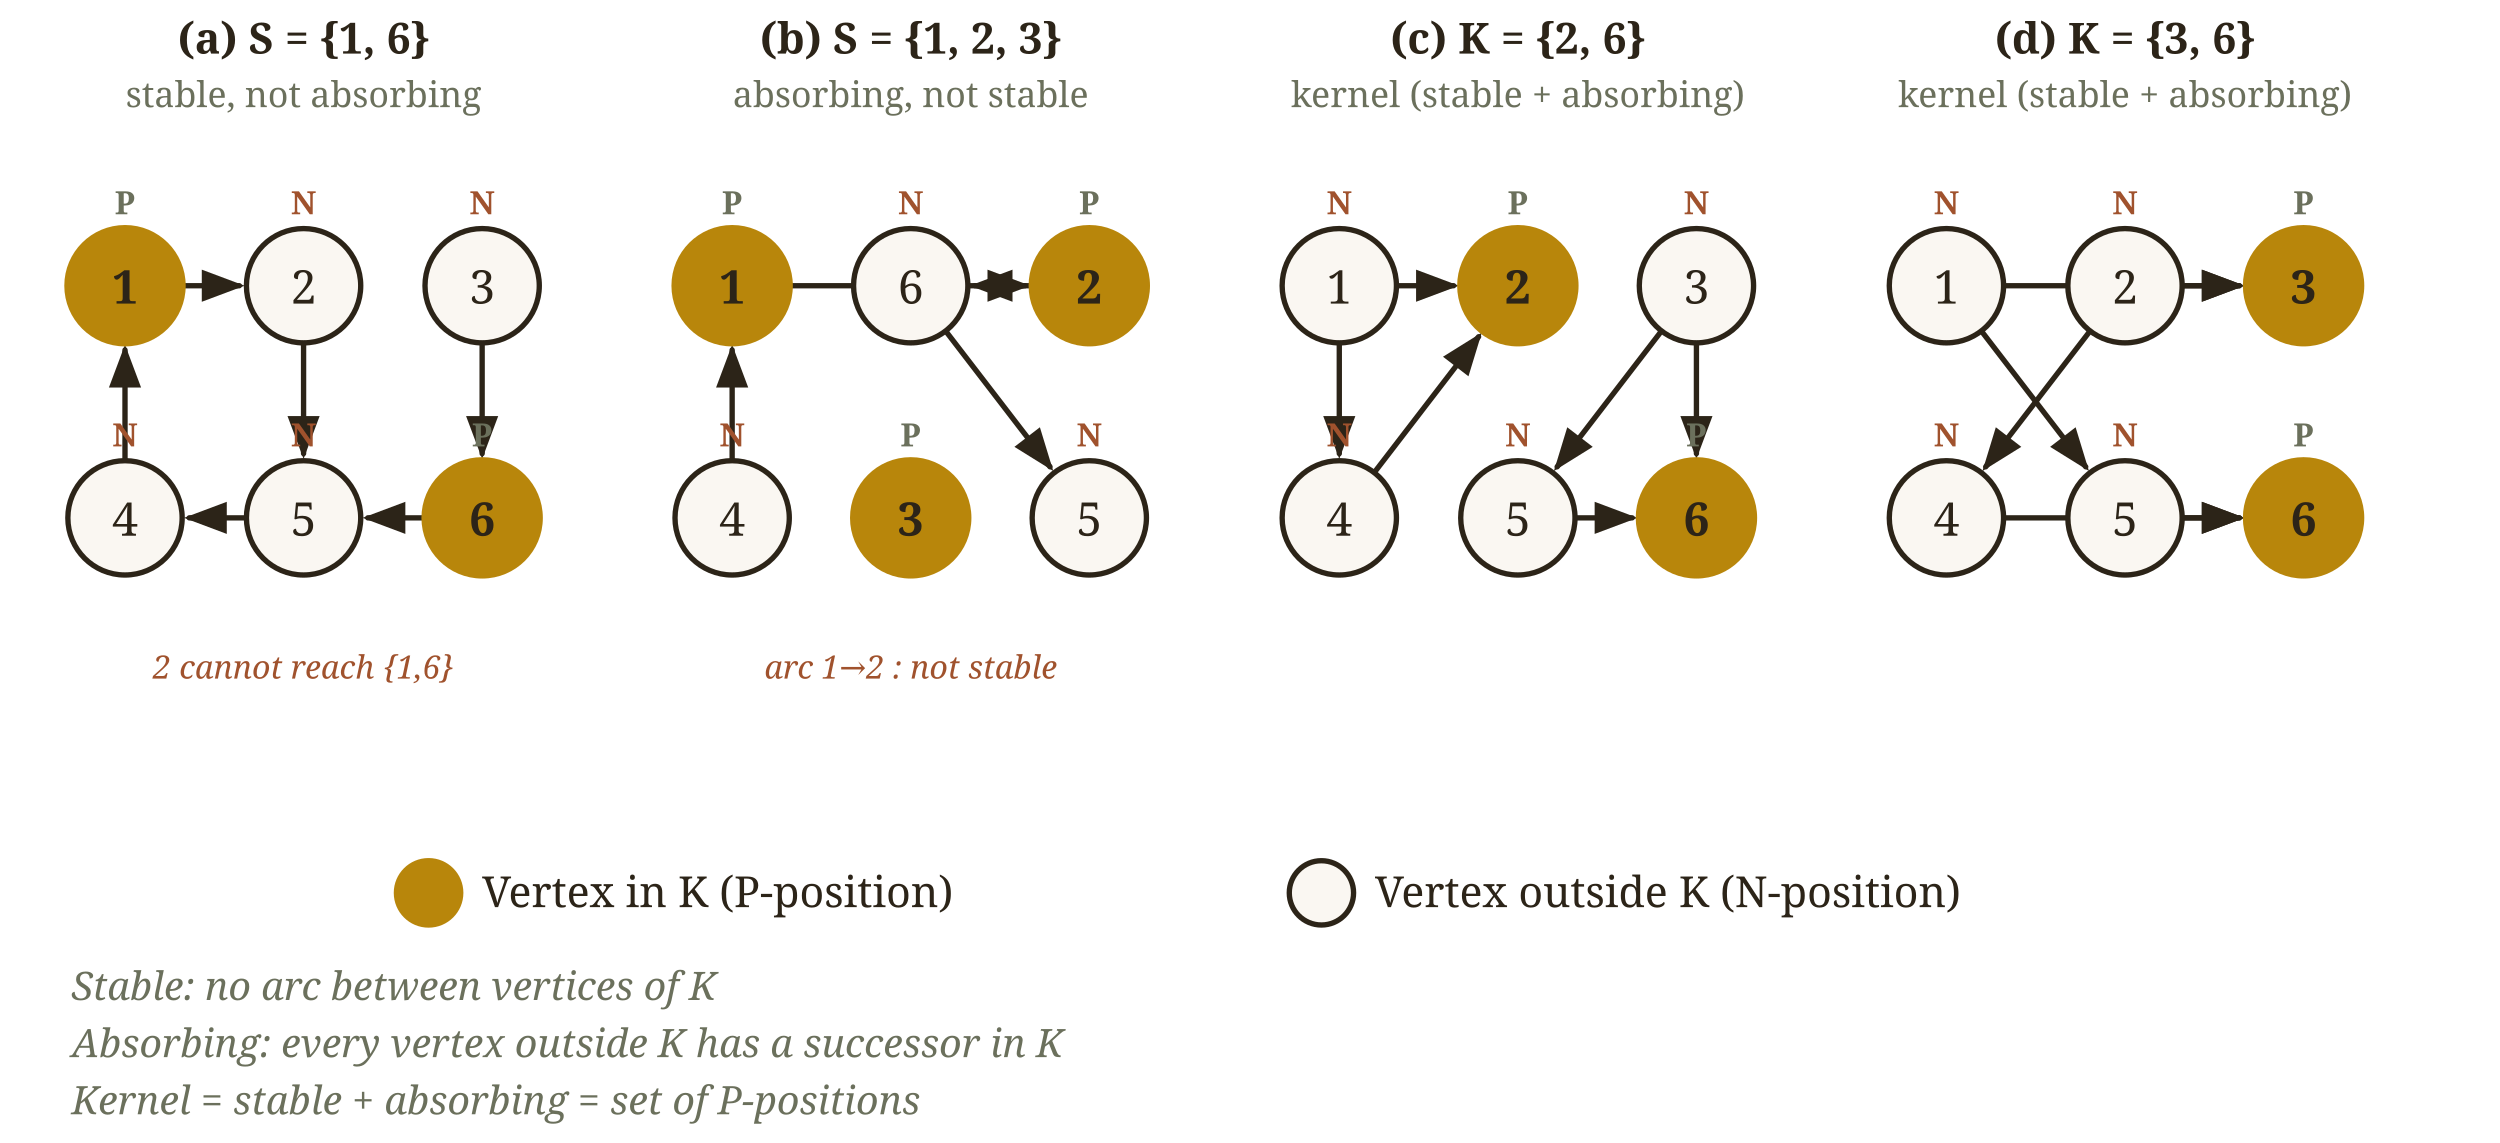
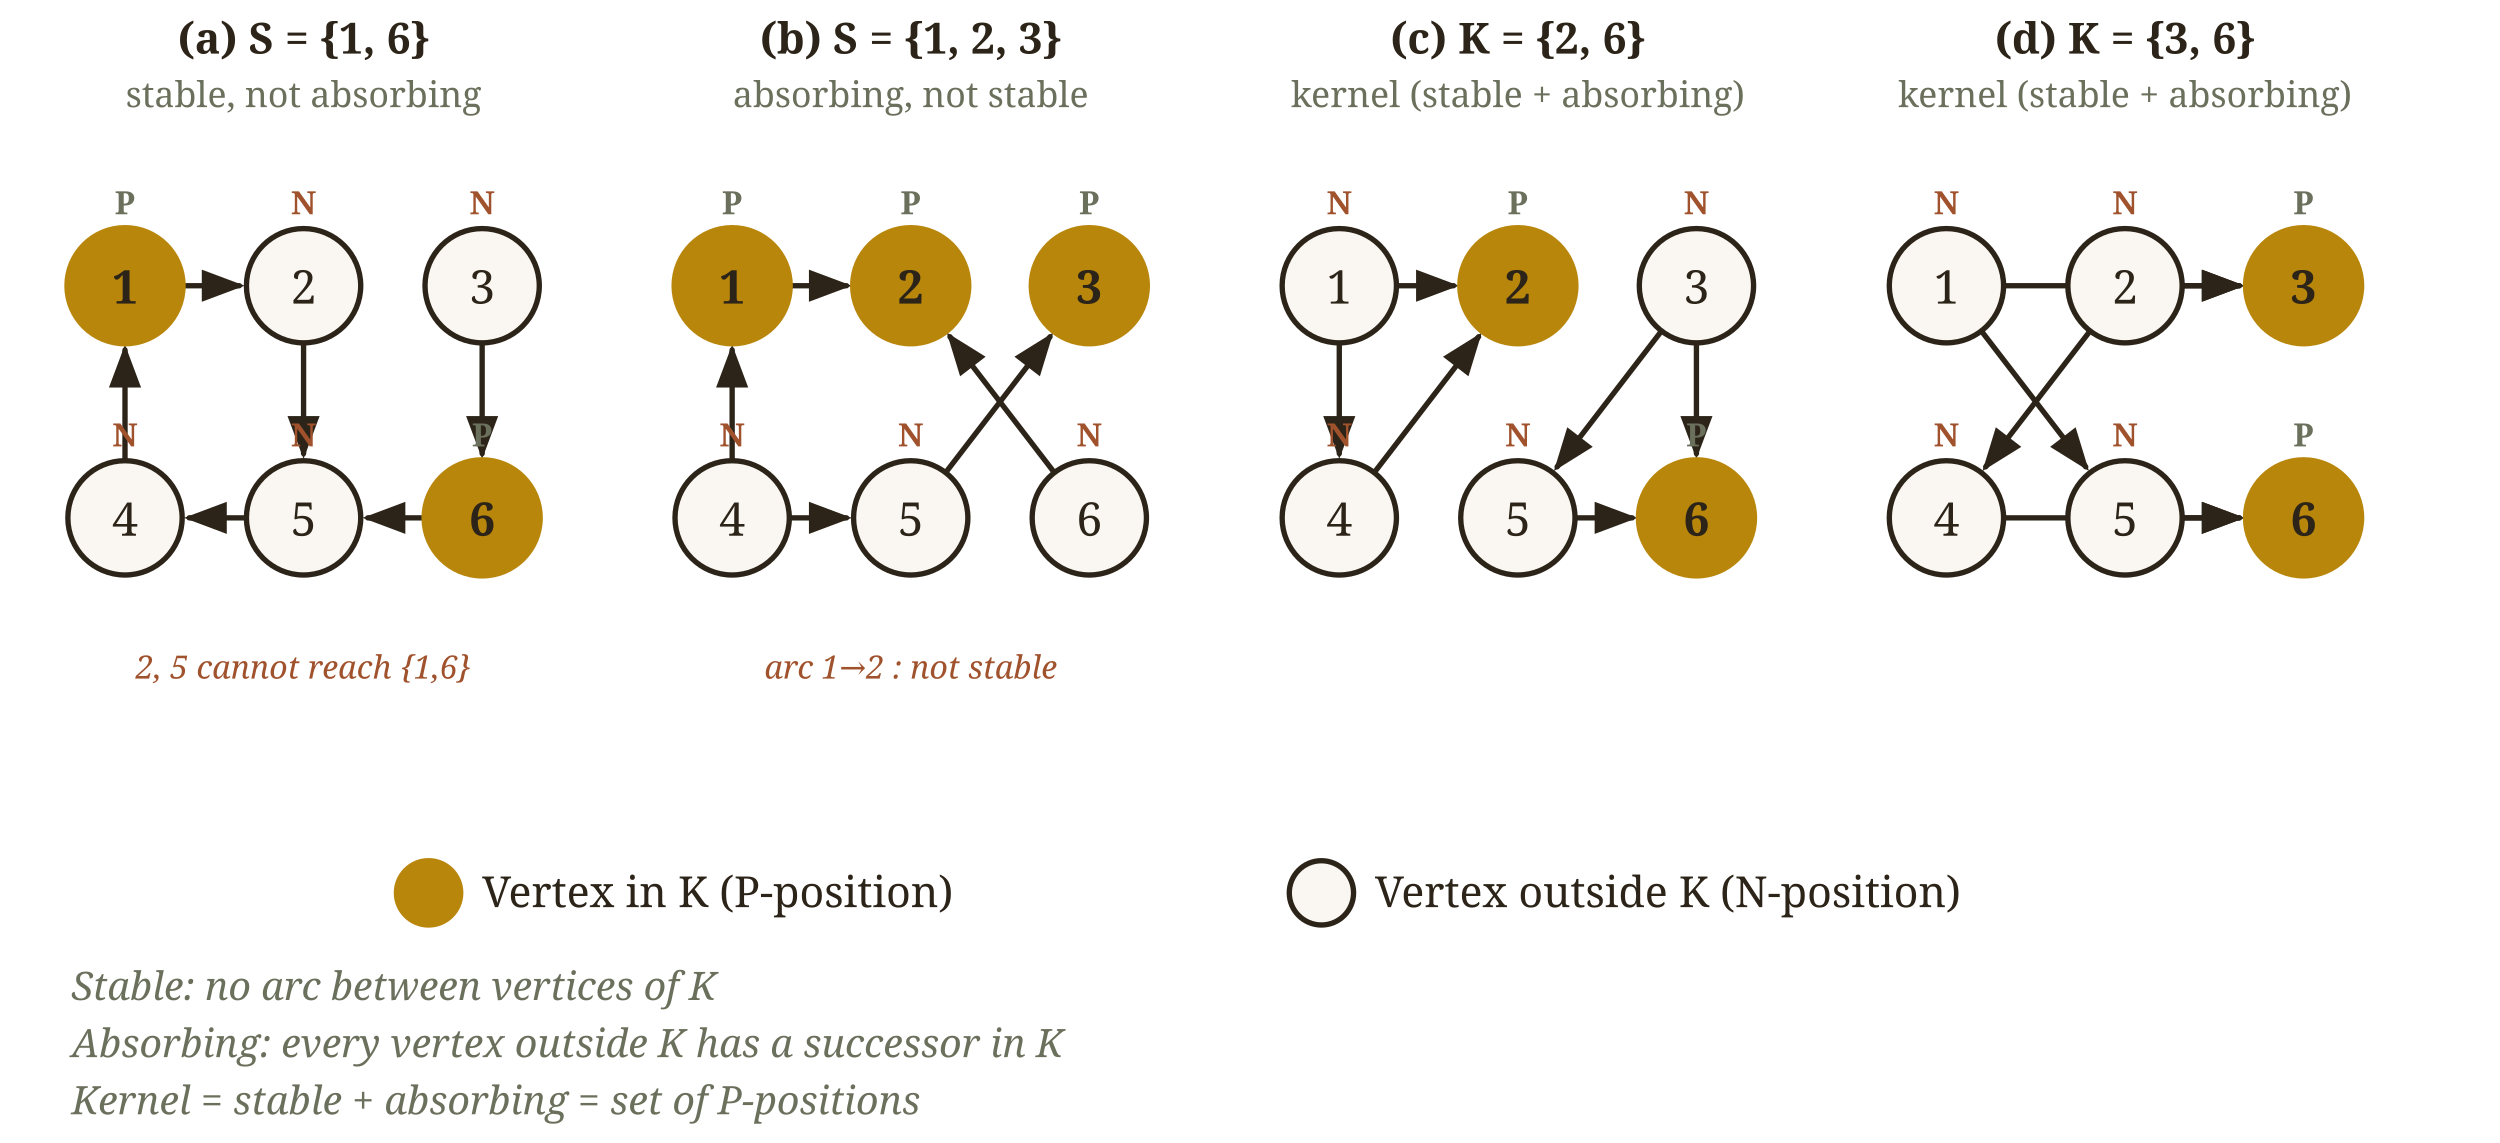
<svg xmlns="http://www.w3.org/2000/svg" width="700" height="320" viewBox="0 0 700 320">
  <style>
-   @media (prefers-color-scheme: dark) {
-     .bg { fill: #1C1917; }
-     .txt { fill: #E8E0D4; }
-     .txt-sec { fill: #8B9A6B; }
-     .accent { fill: #D4A843; }
-     .accent-stroke { stroke: #D4A843; }
-     .sienna { fill: #C97A50; }
-     .sienna-stroke { stroke: #C97A50; }
-     .olive { fill: #8B9A6B; }
-     .olive-stroke { stroke: #8B9A6B; }
-     .border-stroke { stroke: #44403C; }
-     .line { stroke: #E8E0D4; }
-     .line-light { stroke: #44403C; }
-     .node-fill { fill: #1C1917; }
-     .node-stroke { stroke: #E8E0D4; }
-     .accent-bg { fill: #D4A843; fill-opacity: 0.2; }
-     .olive-bg { fill: #8B9A6B; fill-opacity: 0.2; }
-     .sienna-bg { fill: #C97A50; fill-opacity: 0.2; }
-     .marker-dark { fill: #E8E0D4; }
-     .marker-accent { fill: #D4A843; }
-     .marker-olive { fill: #8B9A6B; }
-     .marker-sienna { fill: #C97A50; }
-     .xor-bg { fill: #D4A843; fill-opacity: 0.12; }
-     .highlight-bg { fill: #D4A843; fill-opacity: 0.08; }
-     .kernel-fill { fill: #D4A843; }
-     .p-fill { fill: #8B9A6B; }
-     .n-fill { fill: #C97A50; }
-   }
-   .dark .bg { fill: #1C1917; }
-   .dark .txt { fill: #E8E0D4; }
+   .dark .bg { fill: #111111; }
+   .dark .txt { fill: #f0f0f0; }
  .dark .txt-sec { fill: #8B9A6B; }
  .dark .accent { fill: #D4A843; }
  .dark .accent-stroke { stroke: #D4A843; }
  .dark .sienna { fill: #C97A50; }
  .dark .sienna-stroke { stroke: #C97A50; }
  .dark .olive { fill: #8B9A6B; }
  .dark .olive-stroke { stroke: #8B9A6B; }
-   .dark .border-stroke { stroke: #44403C; }
-   .dark .line { stroke: #E8E0D4; }
-   .dark .line-light { stroke: #44403C; }
-   .dark .node-fill { fill: #1C1917; }
-   .dark .node-stroke { stroke: #E8E0D4; }
+   .dark .border-stroke { stroke: #2a2a2a; }
+   .dark .line { stroke: #f0f0f0; }
+   .dark .line-light { stroke: #2a2a2a; }
+   .dark .node-fill { fill: #111111; }
+   .dark .node-stroke { stroke: #f0f0f0; }
  .dark .accent-bg { fill: #D4A843; fill-opacity: 0.2; }
  .dark .olive-bg { fill: #8B9A6B; fill-opacity: 0.2; }
  .dark .sienna-bg { fill: #C97A50; fill-opacity: 0.2; }
-   .dark .marker-dark { fill: #E8E0D4; }
+   .dark .marker-dark { fill: #f0f0f0; }
  .dark .marker-accent { fill: #D4A843; }
  .dark .marker-olive { fill: #8B9A6B; }
  .dark .marker-sienna { fill: #C97A50; }
  .dark .xor-bg { fill: #D4A843; fill-opacity: 0.12; }
  .dark .highlight-bg { fill: #D4A843; fill-opacity: 0.08; }
  .dark .kernel-fill { fill: #D4A843; }
  .dark .p-fill { fill: #8B9A6B; }
  .dark .n-fill { fill: #C97A50; }
</style>
  <defs>
    <marker id="arr" markerWidth="8" markerHeight="6" refX="7" refY="3" orient="auto">
      <polygon points="0 0, 8 3, 0 6" class="marker-dark" fill="#2C2418" />
    </marker>
    <marker id="arr-accent" markerWidth="8" markerHeight="6" refX="7" refY="3" orient="auto">
      <polygon points="0 0, 8 3, 0 6" class="marker-accent" fill="#B8860B" />
    </marker>
    <marker id="arr-olive" markerWidth="8" markerHeight="6" refX="7" refY="3" orient="auto">
      <polygon points="0 0, 8 3, 0 6" class="marker-olive" fill="#6B705C" />
    </marker>
    <marker id="arr-sienna" markerWidth="8" markerHeight="6" refX="7" refY="3" orient="auto">
      <polygon points="0 0, 8 3, 0 6" class="marker-sienna" fill="#A0522D" />
    </marker>
    <filter id="shadow" x="-10%" y="-10%" width="130%" height="130%">
      <feDropShadow dx="1" dy="1" stdDeviation="1.5" flood-opacity="0.1" />
    </filter>
  </defs>
  <g transform="translate(10, 15)">
    <text x="75" y="0" text-anchor="middle" font-family="Georgia, serif" font-size="12" class="txt" fill="#2C2418" font-weight="bold" font-style="normal">(a) S = {1, 6}</text>
    <text x="75" y="15" text-anchor="middle" font-family="Georgia, serif" font-size="10" class="txt-sec" fill="#6B705C" font-weight="normal" font-style="normal">stable, not absorbing</text>
    <line x1="41.0" y1="65.0" x2="57.0" y2="65.0" class="line" stroke="#2C2418" stroke-width="1.5" stroke-opacity="1" stroke-linecap="round" marker-end="url(#arr)" />
    <line x1="125.0" y1="81.0" x2="125.0" y2="112.0" class="line" stroke="#2C2418" stroke-width="1.5" stroke-opacity="1" stroke-linecap="round" marker-end="url(#arr)" />
    <line x1="25.0" y1="114.0" x2="25.0" y2="83.0" class="line" stroke="#2C2418" stroke-width="1.5" stroke-opacity="1" stroke-linecap="round" marker-end="url(#arr)" />
    <line x1="59.0" y1="130.0" x2="43.0" y2="130.0" class="line" stroke="#2C2418" stroke-width="1.5" stroke-opacity="1" stroke-linecap="round" marker-end="url(#arr)" />
    <line x1="109.0" y1="130.0" x2="93.0" y2="130.0" class="line" stroke="#2C2418" stroke-width="1.5" stroke-opacity="1" stroke-linecap="round" marker-end="url(#arr)" />
    <line x1="75.0" y1="81.0" x2="75.0" y2="112.0" class="line" stroke="#2C2418" stroke-width="1.5" stroke-opacity="1" stroke-linecap="round" marker-end="url(#arr)" />
    <circle cx="25" cy="65" r="16" class="kernel-fill accent-stroke" fill="#B8860B" stroke="#B8860B" stroke-width="2" fill-opacity="1" />
    <text x="25" y="70" text-anchor="middle" font-family="Georgia, serif" font-size="13" class="txt" fill="#2C2418" font-weight="bold" font-style="normal">1</text>
    <text x="25" y="45" text-anchor="middle" font-family="Georgia, serif" font-size="9" class="olive" fill="#6B705C" font-weight="bold" font-style="normal">P</text>
    <circle cx="75" cy="65" r="16" class="node-fill node-stroke" fill="#FAF7F2" stroke="#2C2418" stroke-width="1.5" fill-opacity="1" />
    <text x="75" y="70" text-anchor="middle" font-family="Georgia, serif" font-size="13" class="txt" fill="#2C2418" font-weight="normal" font-style="normal">2</text>
    <text x="75" y="45" text-anchor="middle" font-family="Georgia, serif" font-size="9" class="sienna" fill="#A0522D" font-weight="bold" font-style="normal">N</text>
    <circle cx="125" cy="65" r="16" class="node-fill node-stroke" fill="#FAF7F2" stroke="#2C2418" stroke-width="1.5" fill-opacity="1" />
    <text x="125" y="70" text-anchor="middle" font-family="Georgia, serif" font-size="13" class="txt" fill="#2C2418" font-weight="normal" font-style="normal">3</text>
    <text x="125" y="45" text-anchor="middle" font-family="Georgia, serif" font-size="9" class="sienna" fill="#A0522D" font-weight="bold" font-style="normal">N</text>
    <circle cx="25" cy="130" r="16" class="node-fill node-stroke" fill="#FAF7F2" stroke="#2C2418" stroke-width="1.5" fill-opacity="1" />
    <text x="25" y="135" text-anchor="middle" font-family="Georgia, serif" font-size="13" class="txt" fill="#2C2418" font-weight="normal" font-style="normal">4</text>
    <text x="25" y="110" text-anchor="middle" font-family="Georgia, serif" font-size="9" class="sienna" fill="#A0522D" font-weight="bold" font-style="normal">N</text>
    <circle cx="75" cy="130" r="16" class="node-fill node-stroke" fill="#FAF7F2" stroke="#2C2418" stroke-width="1.5" fill-opacity="1" />
    <text x="75" y="135" text-anchor="middle" font-family="Georgia, serif" font-size="13" class="txt" fill="#2C2418" font-weight="normal" font-style="normal">5</text>
    <text x="75" y="110" text-anchor="middle" font-family="Georgia, serif" font-size="9" class="sienna" fill="#A0522D" font-weight="bold" font-style="normal">N</text>
    <circle cx="125" cy="130" r="16" class="kernel-fill accent-stroke" fill="#B8860B" stroke="#B8860B" stroke-width="2" fill-opacity="1" />
    <text x="125" y="135" text-anchor="middle" font-family="Georgia, serif" font-size="13" class="txt" fill="#2C2418" font-weight="bold" font-style="normal">6</text>
    <text x="125" y="110" text-anchor="middle" font-family="Georgia, serif" font-size="9" class="olive" fill="#6B705C" font-weight="bold" font-style="normal">P</text>
-     <text x="75" y="175" text-anchor="middle" font-family="Georgia, serif" font-size="9" class="sienna" fill="#A0522D" font-weight="normal" font-style="italic">2 cannot reach {1,6}</text>
+     <text x="75" y="175" text-anchor="middle" font-family="Georgia, serif" font-size="9" class="sienna" fill="#A0522D" font-weight="normal" font-style="italic">2, 5 cannot reach {1,6}</text>
  </g>
  <g transform="translate(180, 15)">
    <text x="75" y="0" text-anchor="middle" font-family="Georgia, serif" font-size="12" class="txt" fill="#2C2418" font-weight="bold" font-style="normal">(b) S = {1, 2, 3}</text>
    <text x="75" y="15" text-anchor="middle" font-family="Georgia, serif" font-size="10" class="txt-sec" fill="#6B705C" font-weight="normal" font-style="normal">absorbing, not stable</text>
+     <line x1="41.0" y1="65.0" x2="57.0" y2="65.0" class="line" stroke="#2C2418" stroke-width="1.5" stroke-opacity="1" stroke-linecap="round" marker-end="url(#arr)" />
    <line x1="25.0" y1="114.0" x2="25.0" y2="83.0" class="line" stroke="#2C2418" stroke-width="1.5" stroke-opacity="1" stroke-linecap="round" marker-end="url(#arr)" />
-     <line x1="84.8" y1="77.7" x2="114.0" y2="115.7" class="line" stroke="#2C2418" stroke-width="1.5" stroke-opacity="1" stroke-linecap="round" marker-end="url(#arr)" />
-     <line x1="109.0" y1="65.0" x2="93.0" y2="65.0" class="line" stroke="#2C2418" stroke-width="1.5" stroke-opacity="1" stroke-linecap="round" marker-end="url(#arr)" />
-     <line x1="41.0" y1="65.0" x2="107.0" y2="65.0" class="line" stroke="#2C2418" stroke-width="1.5" stroke-opacity="1" stroke-linecap="round" marker-end="url(#arr)" />
+     <line x1="84.8" y1="117.3" x2="114.0" y2="79.3" class="line" stroke="#2C2418" stroke-width="1.5" stroke-opacity="1" stroke-linecap="round" marker-end="url(#arr)" />
+     <line x1="115.2" y1="117.3" x2="86.0" y2="79.3" class="line" stroke="#2C2418" stroke-width="1.5" stroke-opacity="1" stroke-linecap="round" marker-end="url(#arr)" />
+     <line x1="41.0" y1="130.0" x2="57.0" y2="130.0" class="line" stroke="#2C2418" stroke-width="1.5" stroke-opacity="1" stroke-linecap="round" marker-end="url(#arr)" />
    <circle cx="25" cy="65" r="16" class="kernel-fill accent-stroke" fill="#B8860B" stroke="#B8860B" stroke-width="2" fill-opacity="1" />
    <text x="25" y="70" text-anchor="middle" font-family="Georgia, serif" font-size="13" class="txt" fill="#2C2418" font-weight="bold" font-style="normal">1</text>
    <text x="25" y="45" text-anchor="middle" font-family="Georgia, serif" font-size="9" class="olive" fill="#6B705C" font-weight="bold" font-style="normal">P</text>
-     <circle cx="75" cy="65" r="16" class="node-fill node-stroke" fill="#FAF7F2" stroke="#2C2418" stroke-width="1.5" fill-opacity="1" />
-     <text x="75" y="70" text-anchor="middle" font-family="Georgia, serif" font-size="13" class="txt" fill="#2C2418" font-weight="normal" font-style="normal">6</text>
-     <text x="75" y="45" text-anchor="middle" font-family="Georgia, serif" font-size="9" class="sienna" fill="#A0522D" font-weight="bold" font-style="normal">N</text>
+     <circle cx="75" cy="65" r="16" class="kernel-fill accent-stroke" fill="#B8860B" stroke="#B8860B" stroke-width="2" fill-opacity="1" />
+     <text x="75" y="70" text-anchor="middle" font-family="Georgia, serif" font-size="13" class="txt" fill="#2C2418" font-weight="bold" font-style="normal">2</text>
+     <text x="75" y="45" text-anchor="middle" font-family="Georgia, serif" font-size="9" class="olive" fill="#6B705C" font-weight="bold" font-style="normal">P</text>
    <circle cx="125" cy="65" r="16" class="kernel-fill accent-stroke" fill="#B8860B" stroke="#B8860B" stroke-width="2" fill-opacity="1" />
-     <text x="125" y="70" text-anchor="middle" font-family="Georgia, serif" font-size="13" class="txt" fill="#2C2418" font-weight="bold" font-style="normal">2</text>
+     <text x="125" y="70" text-anchor="middle" font-family="Georgia, serif" font-size="13" class="txt" fill="#2C2418" font-weight="bold" font-style="normal">3</text>
    <text x="125" y="45" text-anchor="middle" font-family="Georgia, serif" font-size="9" class="olive" fill="#6B705C" font-weight="bold" font-style="normal">P</text>
    <circle cx="25" cy="130" r="16" class="node-fill node-stroke" fill="#FAF7F2" stroke="#2C2418" stroke-width="1.5" fill-opacity="1" />
    <text x="25" y="135" text-anchor="middle" font-family="Georgia, serif" font-size="13" class="txt" fill="#2C2418" font-weight="normal" font-style="normal">4</text>
    <text x="25" y="110" text-anchor="middle" font-family="Georgia, serif" font-size="9" class="sienna" fill="#A0522D" font-weight="bold" font-style="normal">N</text>
-     <circle cx="75" cy="130" r="16" class="kernel-fill accent-stroke" fill="#B8860B" stroke="#B8860B" stroke-width="2" fill-opacity="1" />
-     <text x="75" y="135" text-anchor="middle" font-family="Georgia, serif" font-size="13" class="txt" fill="#2C2418" font-weight="bold" font-style="normal">3</text>
-     <text x="75" y="110" text-anchor="middle" font-family="Georgia, serif" font-size="9" class="olive" fill="#6B705C" font-weight="bold" font-style="normal">P</text>
+     <circle cx="75" cy="130" r="16" class="node-fill node-stroke" fill="#FAF7F2" stroke="#2C2418" stroke-width="1.5" fill-opacity="1" />
+     <text x="75" y="135" text-anchor="middle" font-family="Georgia, serif" font-size="13" class="txt" fill="#2C2418" font-weight="normal" font-style="normal">5</text>
+     <text x="75" y="110" text-anchor="middle" font-family="Georgia, serif" font-size="9" class="sienna" fill="#A0522D" font-weight="bold" font-style="normal">N</text>
    <circle cx="125" cy="130" r="16" class="node-fill node-stroke" fill="#FAF7F2" stroke="#2C2418" stroke-width="1.5" fill-opacity="1" />
-     <text x="125" y="135" text-anchor="middle" font-family="Georgia, serif" font-size="13" class="txt" fill="#2C2418" font-weight="normal" font-style="normal">5</text>
+     <text x="125" y="135" text-anchor="middle" font-family="Georgia, serif" font-size="13" class="txt" fill="#2C2418" font-weight="normal" font-style="normal">6</text>
    <text x="125" y="110" text-anchor="middle" font-family="Georgia, serif" font-size="9" class="sienna" fill="#A0522D" font-weight="bold" font-style="normal">N</text>
    <text x="75" y="175" text-anchor="middle" font-family="Georgia, serif" font-size="9" class="sienna" fill="#A0522D" font-weight="normal" font-style="italic">arc 1→2 : not stable</text>
  </g>
  <g transform="translate(350, 15)">
    <text x="75" y="0" text-anchor="middle" font-family="Georgia, serif" font-size="12" class="txt" fill="#2C2418" font-weight="bold" font-style="normal">(c) K = {2, 6}</text>
    <text x="75" y="15" text-anchor="middle" font-family="Georgia, serif" font-size="10" class="txt-sec" fill="#6B705C" font-weight="normal" font-style="normal">kernel (stable + absorbing)</text>
    <line x1="41.0" y1="65.0" x2="57.0" y2="65.0" class="line" stroke="#2C2418" stroke-width="1.5" stroke-opacity="1" stroke-linecap="round" marker-end="url(#arr)" />
    <line x1="125.0" y1="81.0" x2="125.0" y2="112.0" class="line" stroke="#2C2418" stroke-width="1.5" stroke-opacity="1" stroke-linecap="round" marker-end="url(#arr)" />
    <line x1="34.8" y1="117.3" x2="64.0" y2="79.3" class="line" stroke="#2C2418" stroke-width="1.5" stroke-opacity="1" stroke-linecap="round" marker-end="url(#arr)" />
    <line x1="91.0" y1="130.0" x2="107.0" y2="130.0" class="line" stroke="#2C2418" stroke-width="1.5" stroke-opacity="1" stroke-linecap="round" marker-end="url(#arr)" />
    <line x1="25.0" y1="81.0" x2="25.0" y2="112.0" class="line" stroke="#2C2418" stroke-width="1.5" stroke-opacity="1" stroke-linecap="round" marker-end="url(#arr)" />
    <line x1="115.2" y1="77.7" x2="86.0" y2="115.7" class="line" stroke="#2C2418" stroke-width="1.5" stroke-opacity="1" stroke-linecap="round" marker-end="url(#arr)" />
    <circle cx="25" cy="65" r="16" class="node-fill node-stroke" fill="#FAF7F2" stroke="#2C2418" stroke-width="1.5" fill-opacity="1" />
    <text x="25" y="70" text-anchor="middle" font-family="Georgia, serif" font-size="13" class="txt" fill="#2C2418" font-weight="normal" font-style="normal">1</text>
    <text x="25" y="45" text-anchor="middle" font-family="Georgia, serif" font-size="9" class="sienna" fill="#A0522D" font-weight="bold" font-style="normal">N</text>
    <circle cx="75" cy="65" r="16" class="kernel-fill accent-stroke" fill="#B8860B" stroke="#B8860B" stroke-width="2" fill-opacity="1" />
    <text x="75" y="70" text-anchor="middle" font-family="Georgia, serif" font-size="13" class="txt" fill="#2C2418" font-weight="bold" font-style="normal">2</text>
    <text x="75" y="45" text-anchor="middle" font-family="Georgia, serif" font-size="9" class="olive" fill="#6B705C" font-weight="bold" font-style="normal">P</text>
    <circle cx="125" cy="65" r="16" class="node-fill node-stroke" fill="#FAF7F2" stroke="#2C2418" stroke-width="1.5" fill-opacity="1" />
    <text x="125" y="70" text-anchor="middle" font-family="Georgia, serif" font-size="13" class="txt" fill="#2C2418" font-weight="normal" font-style="normal">3</text>
    <text x="125" y="45" text-anchor="middle" font-family="Georgia, serif" font-size="9" class="sienna" fill="#A0522D" font-weight="bold" font-style="normal">N</text>
    <circle cx="25" cy="130" r="16" class="node-fill node-stroke" fill="#FAF7F2" stroke="#2C2418" stroke-width="1.5" fill-opacity="1" />
    <text x="25" y="135" text-anchor="middle" font-family="Georgia, serif" font-size="13" class="txt" fill="#2C2418" font-weight="normal" font-style="normal">4</text>
    <text x="25" y="110" text-anchor="middle" font-family="Georgia, serif" font-size="9" class="sienna" fill="#A0522D" font-weight="bold" font-style="normal">N</text>
    <circle cx="75" cy="130" r="16" class="node-fill node-stroke" fill="#FAF7F2" stroke="#2C2418" stroke-width="1.5" fill-opacity="1" />
    <text x="75" y="135" text-anchor="middle" font-family="Georgia, serif" font-size="13" class="txt" fill="#2C2418" font-weight="normal" font-style="normal">5</text>
    <text x="75" y="110" text-anchor="middle" font-family="Georgia, serif" font-size="9" class="sienna" fill="#A0522D" font-weight="bold" font-style="normal">N</text>
    <circle cx="125" cy="130" r="16" class="kernel-fill accent-stroke" fill="#B8860B" stroke="#B8860B" stroke-width="2" fill-opacity="1" />
    <text x="125" y="135" text-anchor="middle" font-family="Georgia, serif" font-size="13" class="txt" fill="#2C2418" font-weight="bold" font-style="normal">6</text>
    <text x="125" y="110" text-anchor="middle" font-family="Georgia, serif" font-size="9" class="olive" fill="#6B705C" font-weight="bold" font-style="normal">P</text>
  </g>
  <g transform="translate(520, 15)">
    <text x="75" y="0" text-anchor="middle" font-family="Georgia, serif" font-size="12" class="txt" fill="#2C2418" font-weight="bold" font-style="normal">(d) K = {3, 6}</text>
    <text x="75" y="15" text-anchor="middle" font-family="Georgia, serif" font-size="10" class="txt-sec" fill="#6B705C" font-weight="normal" font-style="normal">kernel (stable + absorbing)</text>
    <line x1="41.0" y1="65.0" x2="107.0" y2="65.0" class="line" stroke="#2C2418" stroke-width="1.5" stroke-opacity="1" stroke-linecap="round" marker-end="url(#arr)" />
    <line x1="91.0" y1="65.0" x2="107.0" y2="65.0" class="line" stroke="#2C2418" stroke-width="1.5" stroke-opacity="1" stroke-linecap="round" marker-end="url(#arr)" />
    <line x1="41.0" y1="130.0" x2="107.0" y2="130.0" class="line" stroke="#2C2418" stroke-width="1.5" stroke-opacity="1" stroke-linecap="round" marker-end="url(#arr)" />
    <line x1="91.0" y1="130.0" x2="107.0" y2="130.0" class="line" stroke="#2C2418" stroke-width="1.5" stroke-opacity="1" stroke-linecap="round" marker-end="url(#arr)" />
    <line x1="34.8" y1="77.7" x2="64.0" y2="115.7" class="line" stroke="#2C2418" stroke-width="1.5" stroke-opacity="1" stroke-linecap="round" marker-end="url(#arr)" />
    <line x1="65.2" y1="77.7" x2="36.0" y2="115.7" class="line" stroke="#2C2418" stroke-width="1.5" stroke-opacity="1" stroke-linecap="round" marker-end="url(#arr)" />
    <circle cx="25" cy="65" r="16" class="node-fill node-stroke" fill="#FAF7F2" stroke="#2C2418" stroke-width="1.5" fill-opacity="1" />
    <text x="25" y="70" text-anchor="middle" font-family="Georgia, serif" font-size="13" class="txt" fill="#2C2418" font-weight="normal" font-style="normal">1</text>
    <text x="25" y="45" text-anchor="middle" font-family="Georgia, serif" font-size="9" class="sienna" fill="#A0522D" font-weight="bold" font-style="normal">N</text>
    <circle cx="75" cy="65" r="16" class="node-fill node-stroke" fill="#FAF7F2" stroke="#2C2418" stroke-width="1.5" fill-opacity="1" />
    <text x="75" y="70" text-anchor="middle" font-family="Georgia, serif" font-size="13" class="txt" fill="#2C2418" font-weight="normal" font-style="normal">2</text>
    <text x="75" y="45" text-anchor="middle" font-family="Georgia, serif" font-size="9" class="sienna" fill="#A0522D" font-weight="bold" font-style="normal">N</text>
    <circle cx="125" cy="65" r="16" class="kernel-fill accent-stroke" fill="#B8860B" stroke="#B8860B" stroke-width="2" fill-opacity="1" />
    <text x="125" y="70" text-anchor="middle" font-family="Georgia, serif" font-size="13" class="txt" fill="#2C2418" font-weight="bold" font-style="normal">3</text>
    <text x="125" y="45" text-anchor="middle" font-family="Georgia, serif" font-size="9" class="olive" fill="#6B705C" font-weight="bold" font-style="normal">P</text>
    <circle cx="25" cy="130" r="16" class="node-fill node-stroke" fill="#FAF7F2" stroke="#2C2418" stroke-width="1.5" fill-opacity="1" />
    <text x="25" y="135" text-anchor="middle" font-family="Georgia, serif" font-size="13" class="txt" fill="#2C2418" font-weight="normal" font-style="normal">4</text>
    <text x="25" y="110" text-anchor="middle" font-family="Georgia, serif" font-size="9" class="sienna" fill="#A0522D" font-weight="bold" font-style="normal">N</text>
    <circle cx="75" cy="130" r="16" class="node-fill node-stroke" fill="#FAF7F2" stroke="#2C2418" stroke-width="1.5" fill-opacity="1" />
    <text x="75" y="135" text-anchor="middle" font-family="Georgia, serif" font-size="13" class="txt" fill="#2C2418" font-weight="normal" font-style="normal">5</text>
    <text x="75" y="110" text-anchor="middle" font-family="Georgia, serif" font-size="9" class="sienna" fill="#A0522D" font-weight="bold" font-style="normal">N</text>
    <circle cx="125" cy="130" r="16" class="kernel-fill accent-stroke" fill="#B8860B" stroke="#B8860B" stroke-width="2" fill-opacity="1" />
    <text x="125" y="135" text-anchor="middle" font-family="Georgia, serif" font-size="13" class="txt" fill="#2C2418" font-weight="bold" font-style="normal">6</text>
    <text x="125" y="110" text-anchor="middle" font-family="Georgia, serif" font-size="9" class="olive" fill="#6B705C" font-weight="bold" font-style="normal">P</text>
  </g>
  <g transform="translate(120, 250)">
    <circle cx="0" cy="0" r="9" class="kernel-fill accent-stroke" fill="#B8860B" stroke="#B8860B" stroke-width="1.5" fill-opacity="1" />
    <text x="15" y="4" text-anchor="start" font-family="Georgia, serif" font-size="12" class="txt" fill="#2C2418" font-weight="normal" font-style="normal">Vertex in K (P-position)</text>
    <circle cx="250" cy="0" r="9" class="node-fill node-stroke" fill="#FAF7F2" stroke="#2C2418" stroke-width="1.5" fill-opacity="1" />
    <text x="265" y="4" text-anchor="start" font-family="Georgia, serif" font-size="12" class="txt" fill="#2C2418" font-weight="normal" font-style="normal">Vertex outside K (N-position)</text>
  </g>
  <g transform="translate(20, 280)">
    <text x="0" y="0" text-anchor="start" font-family="Georgia, serif" font-size="11" class="txt-sec" fill="#6B705C" font-weight="normal" font-style="italic">Stable: no arc between vertices of K</text>
    <text x="0" y="16" text-anchor="start" font-family="Georgia, serif" font-size="11" class="txt-sec" fill="#6B705C" font-weight="normal" font-style="italic">Absorbing: every vertex outside K has a successor in K</text>
    <text x="0" y="32" text-anchor="start" font-family="Georgia, serif" font-size="11" class="txt-sec" fill="#6B705C" font-weight="normal" font-style="italic">Kernel = stable + absorbing = set of P-positions</text>
  </g>
</svg>
